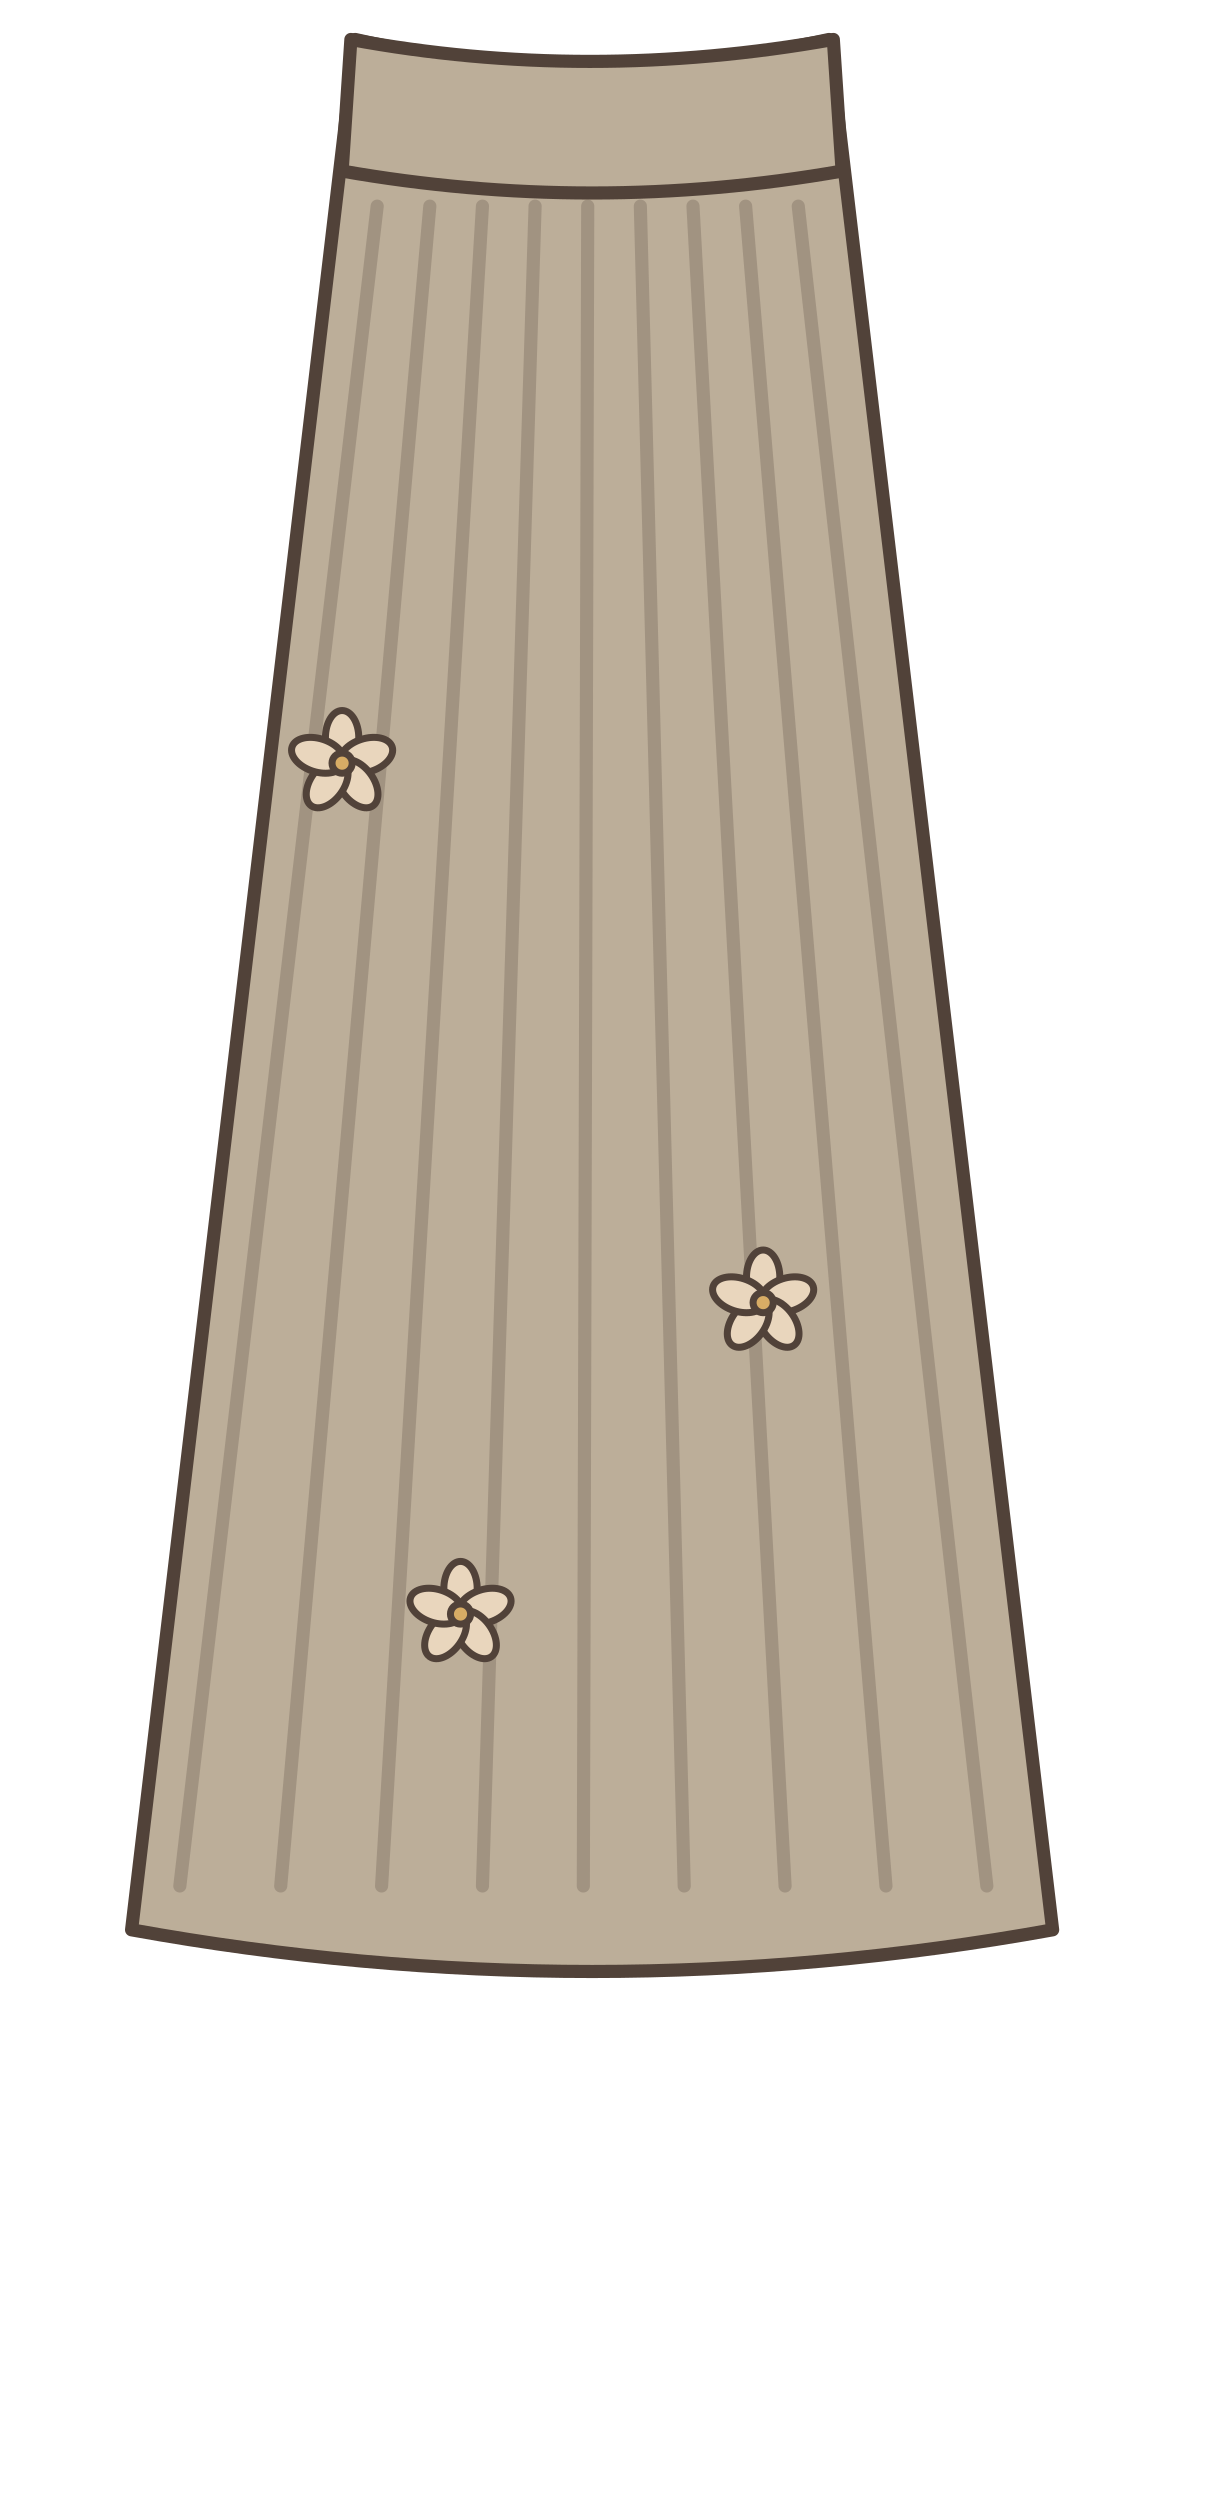
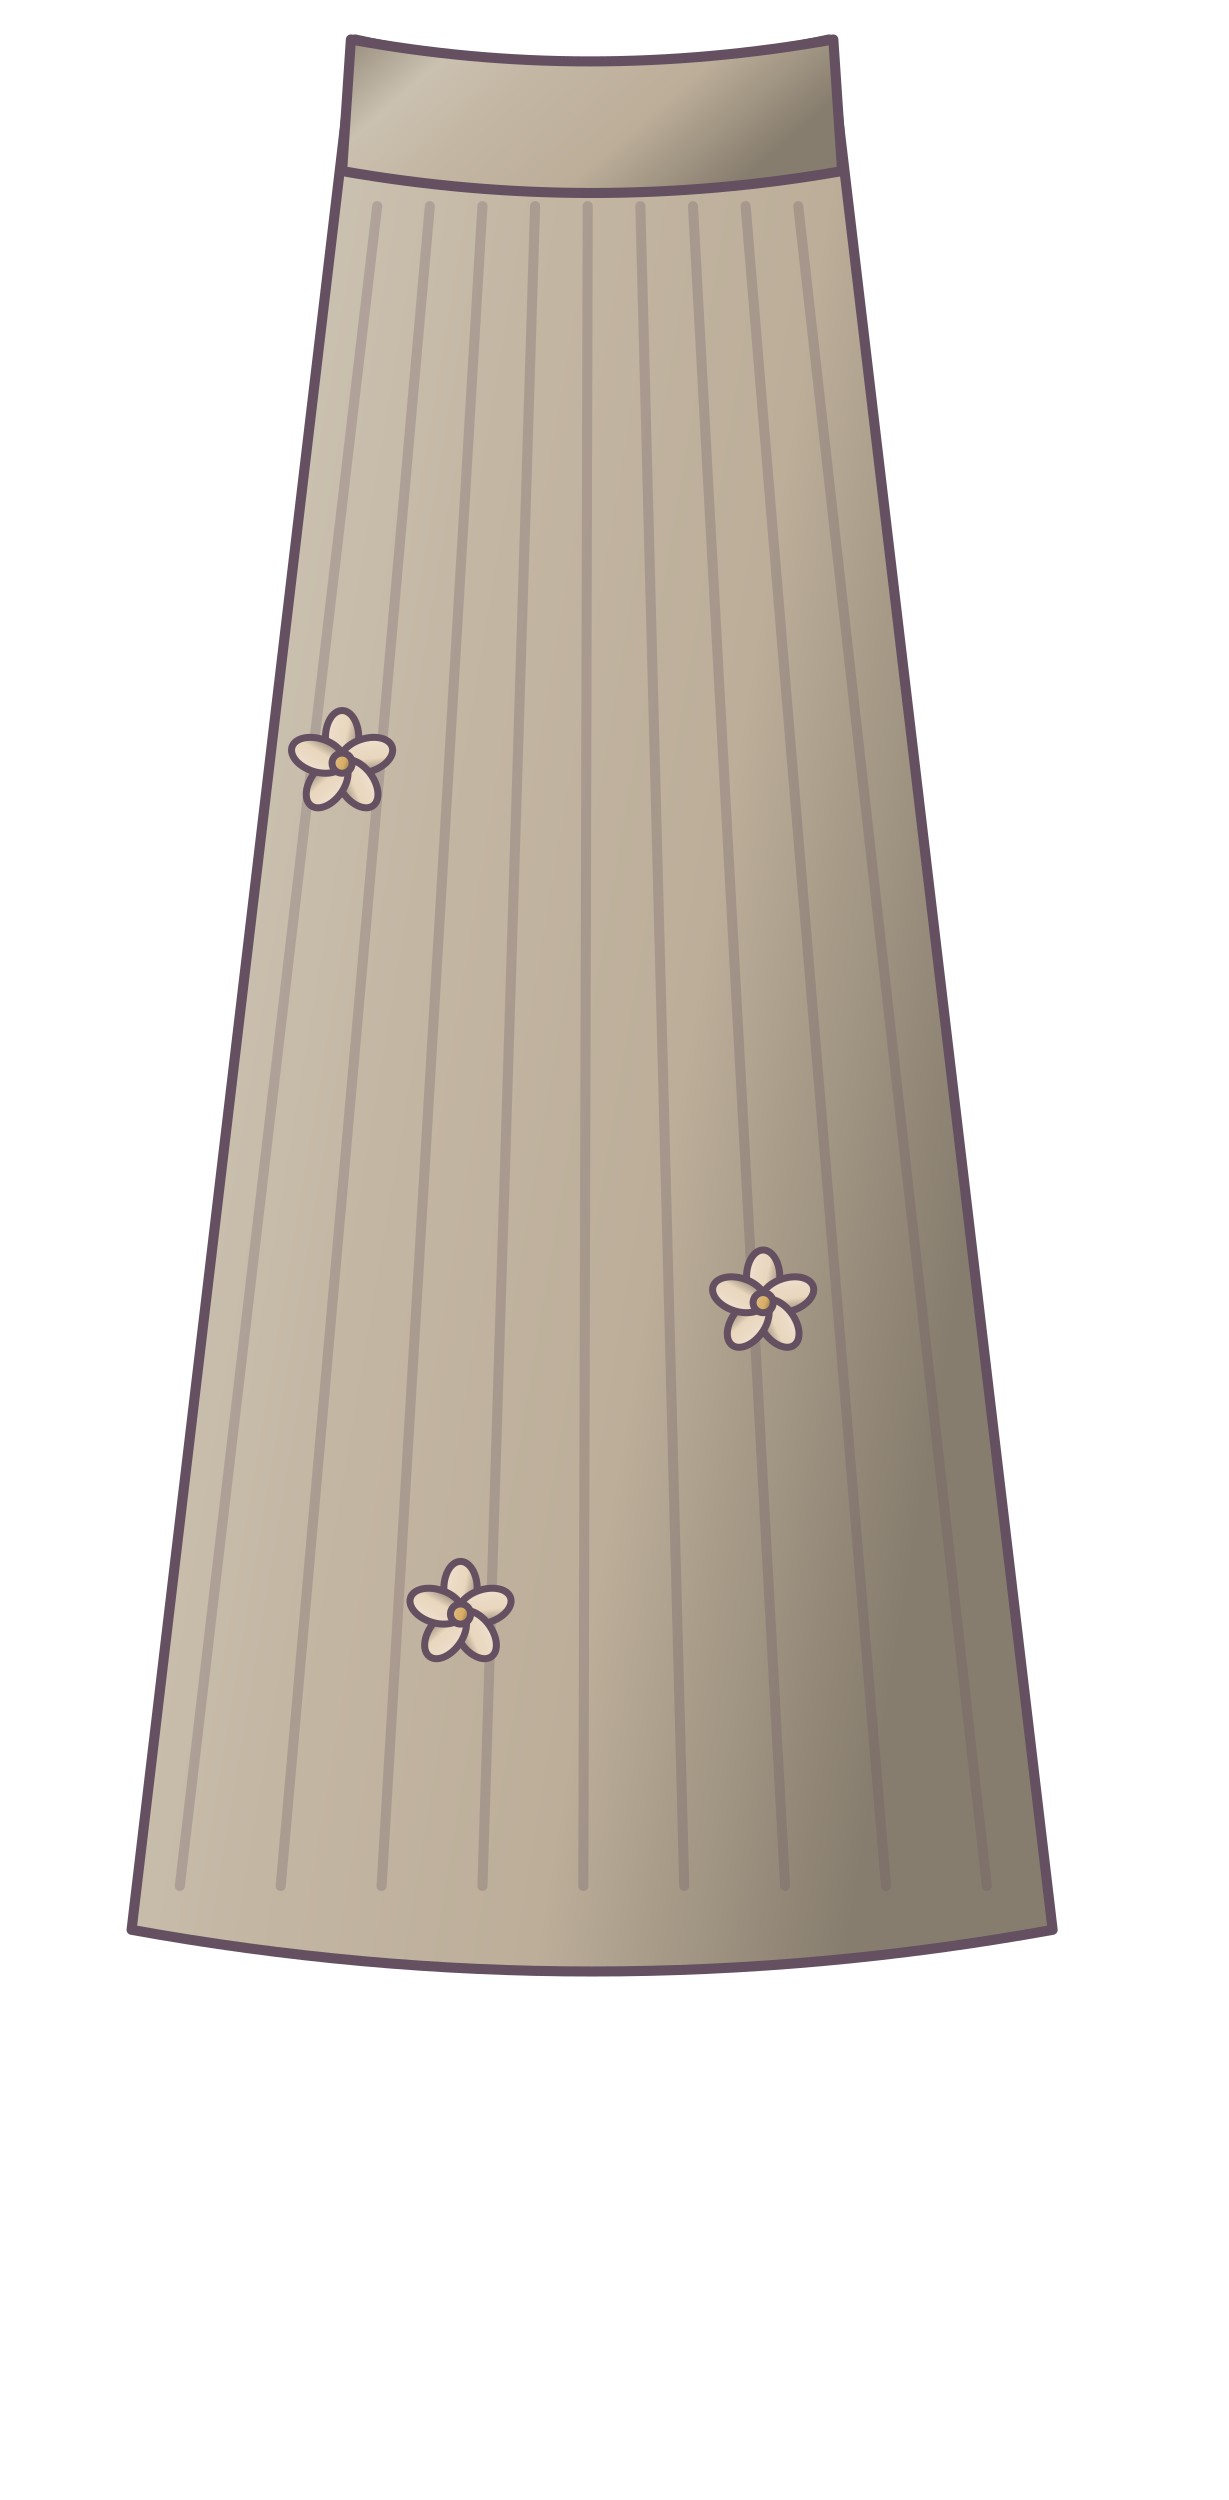
<svg xmlns="http://www.w3.org/2000/svg" width="280" height="570" viewBox="225 590 280 570" fill="none">
-   <g stroke="#514239" stroke-width="3" stroke-linecap="round" stroke-linejoin="round">
-     <path d="M306 599 Q359 611 414 599 L465 1030 Q360 1049 255 1030Z" fill="#bcae99" />
-     <path d="M305 599 Q359 609 415 599 L417 629 Q360 639 303 629Z" fill="#bcae99" />
-     <path d="M311 637 L266 1020" stroke="#514239" opacity="0.25" />
-     <path d="M323 637 L289 1020" stroke="#514239" opacity="0.25" />
-     <path d="M335 637 L312 1020" stroke="#514239" opacity="0.25" />
-     <path d="M347 637 L335 1020" stroke="#514239" opacity="0.25" />
-     <path d="M359 637 L358 1020" stroke="#514239" opacity="0.25" />
-     <path d="M371 637 L381 1020" stroke="#514239" opacity="0.25" />
-     <path d="M383 637 L404 1020" stroke="#514239" opacity="0.25" />
-     <path d="M395 637 L427 1020" stroke="#514239" opacity="0.25" />
-     <path d="M407 637 L450 1020" stroke="#514239" opacity="0.25" />
+   <defs>
+     <linearGradient id="m166bfv-0" x1="0" y1="0" x2="1" y2=".35">
+       <stop stop-color="#968b7a" />
+       <stop offset=".22" stop-color="#cbc1b0" />
+       <stop offset=".42" stop-color="#c3b6a3" />
+       <stop offset=".7" stop-color="#bcae99" />
+       <stop offset="1" stop-color="#877d6e" />
+     </linearGradient>
+     <linearGradient id="m166bfv-1" x1="0" y1="0" x2="1" y2=".35">
+       <stop stop-color="#baab97" />
+       <stop offset=".22" stop-color="#eedfcc" />
+       <stop offset=".42" stop-color="#ebdac4" />
+       <stop offset=".7" stop-color="#e9d6bd" />
+       <stop offset="1" stop-color="#a89a88" />
+     </linearGradient>
+     <linearGradient id="m166bfv-2" x1="0" y1="0" x2="1" y2=".35">
+       <stop stop-color="#ac8a51" />
+       <stop offset=".22" stop-color="#e0bf88" />
+       <stop offset=".42" stop-color="#dbb474" />
+       <stop offset=".7" stop-color="#d7ac65" />
+       <stop offset="1" stop-color="#9b7c49" />
+     </linearGradient>
+   </defs>
+   <g stroke="#645061" stroke-width="2.3" stroke-linecap="round" stroke-linejoin="round">
+     <path d="M306 599 Q359 611 414 599 L465 1030 Q360 1049 255 1030Z" fill="url(#m166bfv-0)" />
+     <path d="M305 599 Q359 609 415 599 L417 629 Q360 639 303 629Z" fill="url(#m166bfv-0)" />
+     <path d="M311 637 L266 1020" stroke="#645061" opacity="0.25" />
+     <path d="M323 637 L289 1020" stroke="#645061" opacity="0.25" />
+     <path d="M335 637 L312 1020" stroke="#645061" opacity="0.25" />
+     <path d="M347 637 L335 1020" stroke="#645061" opacity="0.25" />
+     <path d="M359 637 L358 1020" stroke="#645061" opacity="0.25" />
+     <path d="M371 637 L381 1020" stroke="#645061" opacity="0.25" />
+     <path d="M383 637 L404 1020" stroke="#645061" opacity="0.25" />
+     <path d="M395 637 L427 1020" stroke="#645061" opacity="0.25" />
+     <path d="M407 637 L450 1020" stroke="#645061" opacity="0.25" />
    <g transform="translate(303 764)" stroke-width="1.6">
-       <ellipse cx="0" cy="-5.8" rx="3.8" ry="6.2" fill="#e9d6bd" transform="rotate(0)" />
-       <ellipse cx="0" cy="-5.8" rx="3.8" ry="6.2" fill="#e9d6bd" transform="rotate(72)" />
-       <ellipse cx="0" cy="-5.8" rx="3.8" ry="6.2" fill="#e9d6bd" transform="rotate(144)" />
-       <ellipse cx="0" cy="-5.8" rx="3.8" ry="6.2" fill="#e9d6bd" transform="rotate(216)" />
-       <ellipse cx="0" cy="-5.8" rx="3.8" ry="6.2" fill="#e9d6bd" transform="rotate(288)" />
-       <circle cx="0" cy="0" r="2.3" fill="#d7ac65" />
+       <ellipse cx="0" cy="-5.8" rx="3.8" ry="6.2" fill="url(#m166bfv-1)" transform="rotate(0)" />
+       <ellipse cx="0" cy="-5.8" rx="3.8" ry="6.2" fill="url(#m166bfv-1)" transform="rotate(72)" />
+       <ellipse cx="0" cy="-5.8" rx="3.8" ry="6.2" fill="url(#m166bfv-1)" transform="rotate(144)" />
+       <ellipse cx="0" cy="-5.8" rx="3.8" ry="6.2" fill="url(#m166bfv-1)" transform="rotate(216)" />
+       <ellipse cx="0" cy="-5.8" rx="3.8" ry="6.2" fill="url(#m166bfv-1)" transform="rotate(288)" />
+       <circle cx="0" cy="0" r="2.3" fill="url(#m166bfv-2)" />
    </g>
    <g transform="translate(399 887)" stroke-width="1.6">
-       <ellipse cx="0" cy="-5.8" rx="3.8" ry="6.2" fill="#e9d6bd" transform="rotate(0)" />
-       <ellipse cx="0" cy="-5.8" rx="3.8" ry="6.2" fill="#e9d6bd" transform="rotate(72)" />
-       <ellipse cx="0" cy="-5.8" rx="3.8" ry="6.2" fill="#e9d6bd" transform="rotate(144)" />
-       <ellipse cx="0" cy="-5.8" rx="3.8" ry="6.2" fill="#e9d6bd" transform="rotate(216)" />
-       <ellipse cx="0" cy="-5.8" rx="3.8" ry="6.2" fill="#e9d6bd" transform="rotate(288)" />
-       <circle cx="0" cy="0" r="2.3" fill="#d7ac65" />
+       <ellipse cx="0" cy="-5.8" rx="3.8" ry="6.2" fill="url(#m166bfv-1)" transform="rotate(0)" />
+       <ellipse cx="0" cy="-5.8" rx="3.8" ry="6.2" fill="url(#m166bfv-1)" transform="rotate(72)" />
+       <ellipse cx="0" cy="-5.8" rx="3.8" ry="6.2" fill="url(#m166bfv-1)" transform="rotate(144)" />
+       <ellipse cx="0" cy="-5.8" rx="3.8" ry="6.2" fill="url(#m166bfv-1)" transform="rotate(216)" />
+       <ellipse cx="0" cy="-5.8" rx="3.8" ry="6.2" fill="url(#m166bfv-1)" transform="rotate(288)" />
+       <circle cx="0" cy="0" r="2.3" fill="url(#m166bfv-2)" />
    </g>
    <g transform="translate(330 958)" stroke-width="1.6">
-       <ellipse cx="0" cy="-5.8" rx="3.8" ry="6.2" fill="#e9d6bd" transform="rotate(0)" />
-       <ellipse cx="0" cy="-5.8" rx="3.8" ry="6.2" fill="#e9d6bd" transform="rotate(72)" />
-       <ellipse cx="0" cy="-5.8" rx="3.8" ry="6.2" fill="#e9d6bd" transform="rotate(144)" />
-       <ellipse cx="0" cy="-5.8" rx="3.8" ry="6.2" fill="#e9d6bd" transform="rotate(216)" />
-       <ellipse cx="0" cy="-5.8" rx="3.8" ry="6.2" fill="#e9d6bd" transform="rotate(288)" />
-       <circle cx="0" cy="0" r="2.3" fill="#d7ac65" />
+       <ellipse cx="0" cy="-5.8" rx="3.8" ry="6.2" fill="url(#m166bfv-1)" transform="rotate(0)" />
+       <ellipse cx="0" cy="-5.8" rx="3.8" ry="6.2" fill="url(#m166bfv-1)" transform="rotate(72)" />
+       <ellipse cx="0" cy="-5.8" rx="3.8" ry="6.2" fill="url(#m166bfv-1)" transform="rotate(144)" />
+       <ellipse cx="0" cy="-5.8" rx="3.8" ry="6.2" fill="url(#m166bfv-1)" transform="rotate(216)" />
+       <ellipse cx="0" cy="-5.8" rx="3.8" ry="6.2" fill="url(#m166bfv-1)" transform="rotate(288)" />
+       <circle cx="0" cy="0" r="2.3" fill="url(#m166bfv-2)" />
    </g>
  </g>
</svg>
